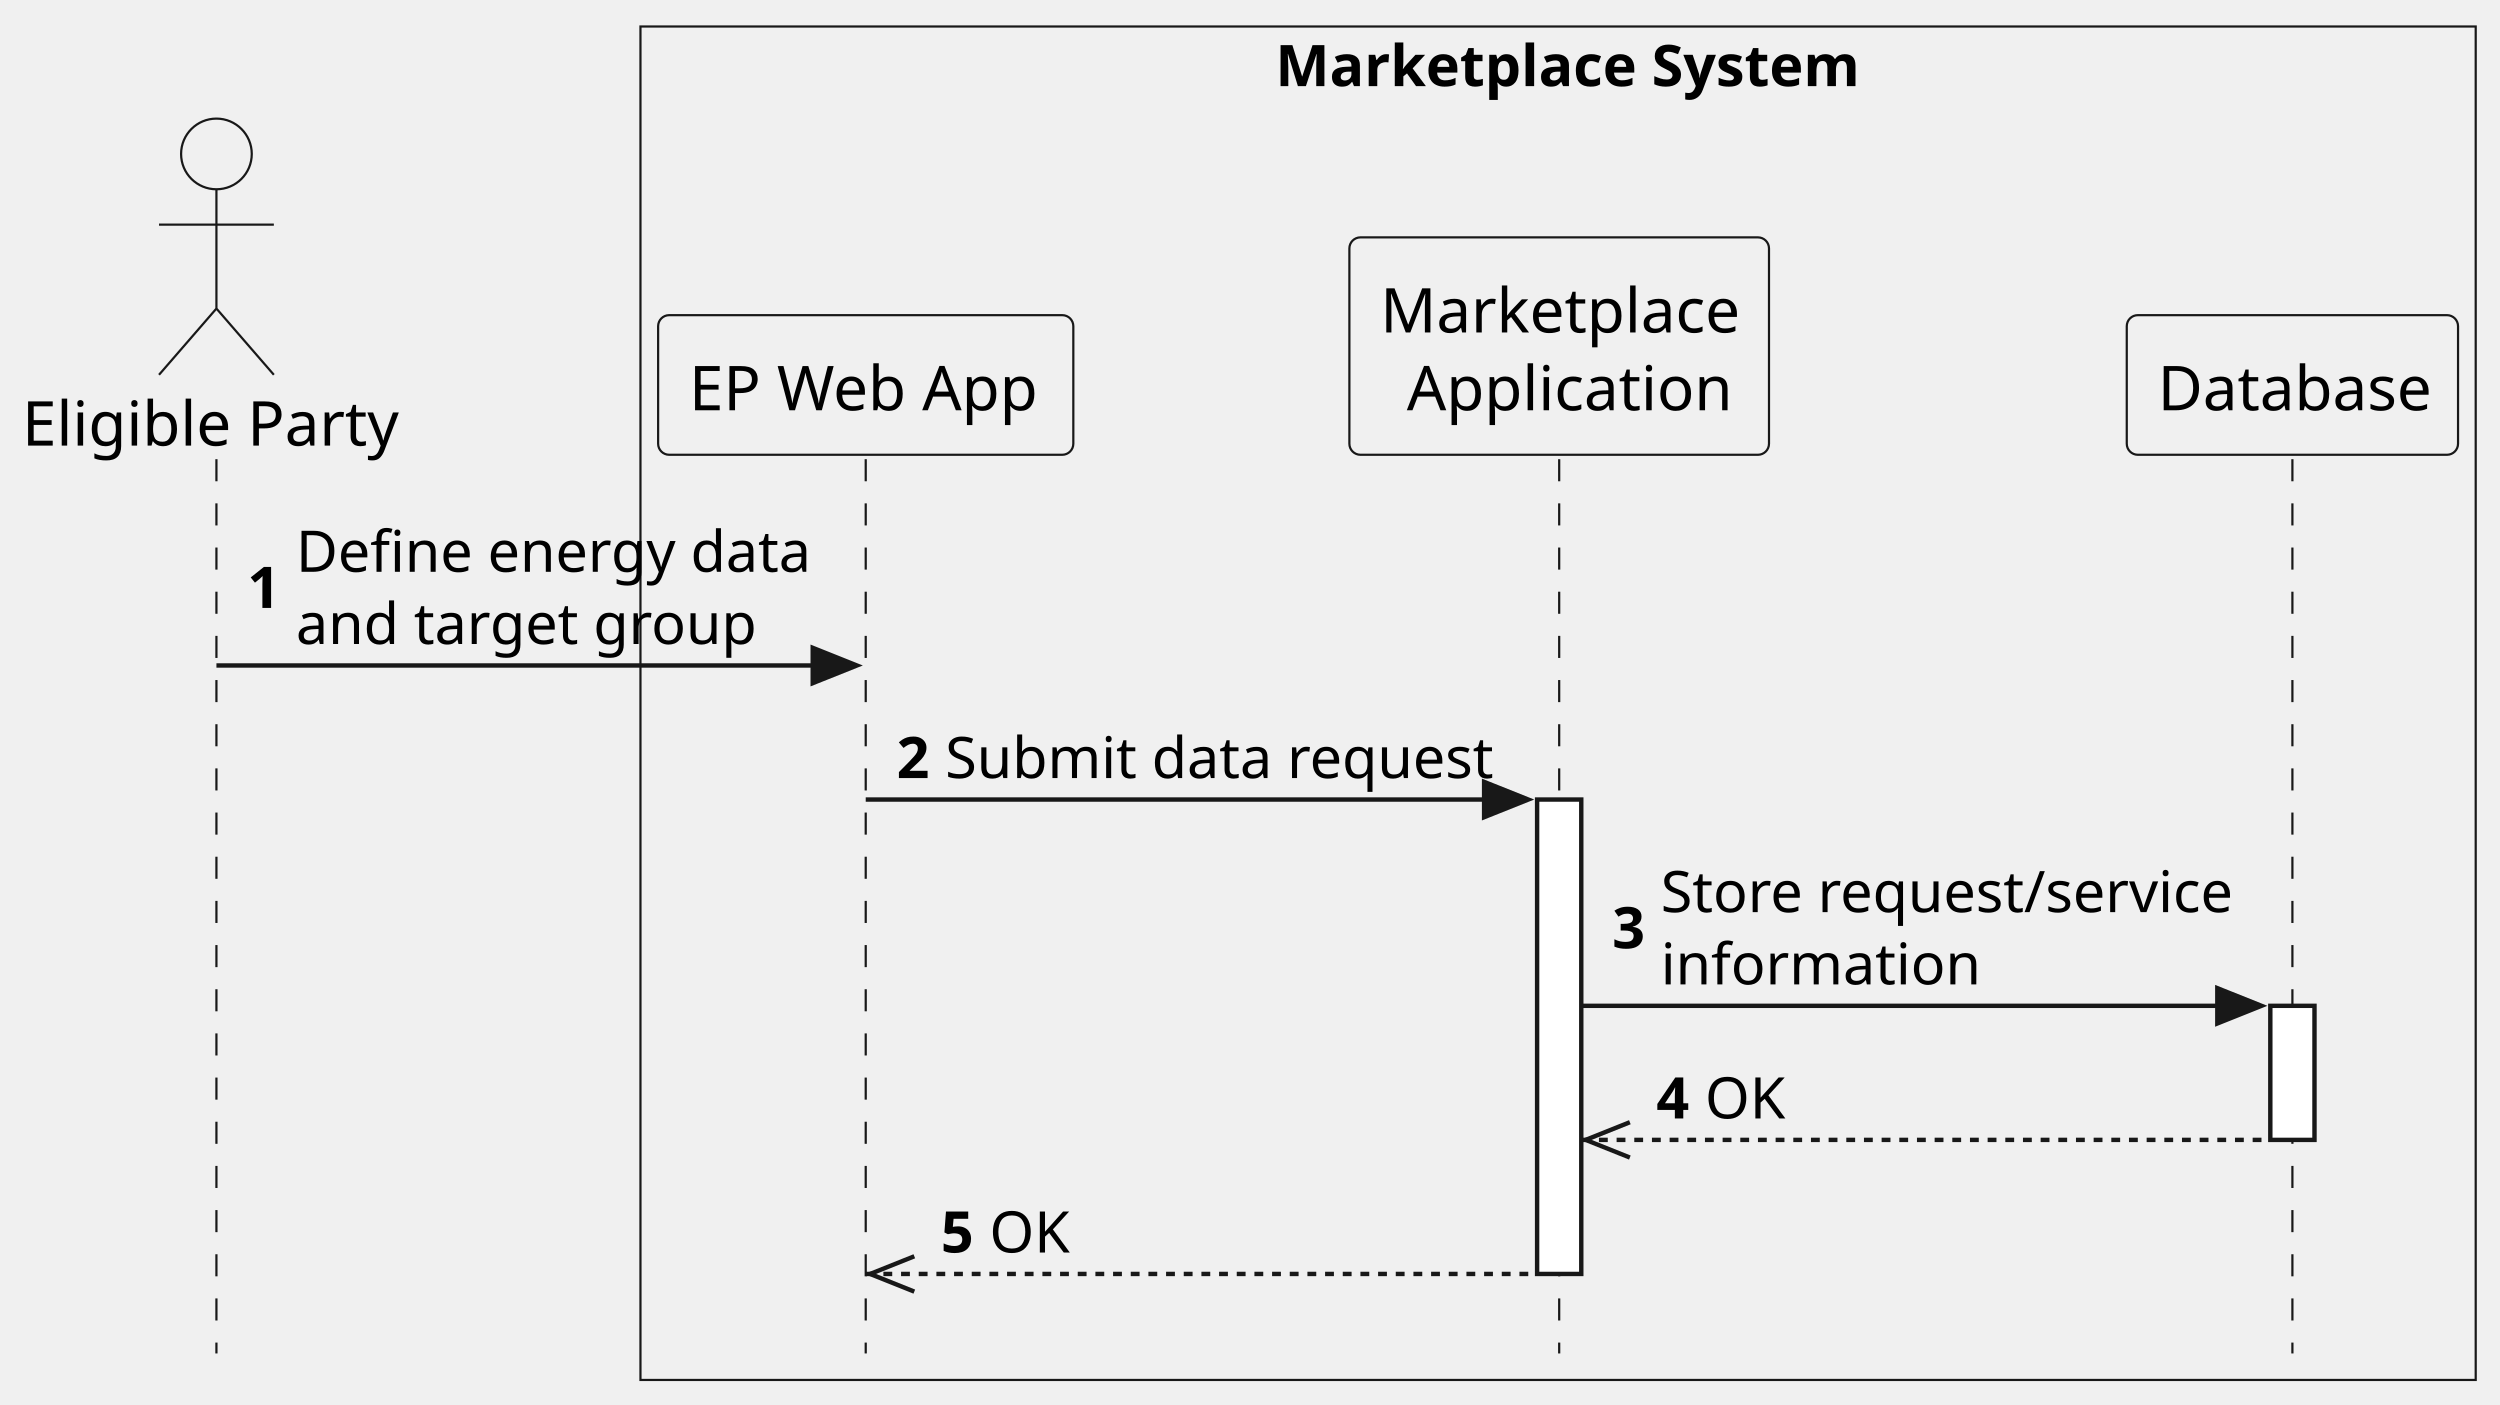
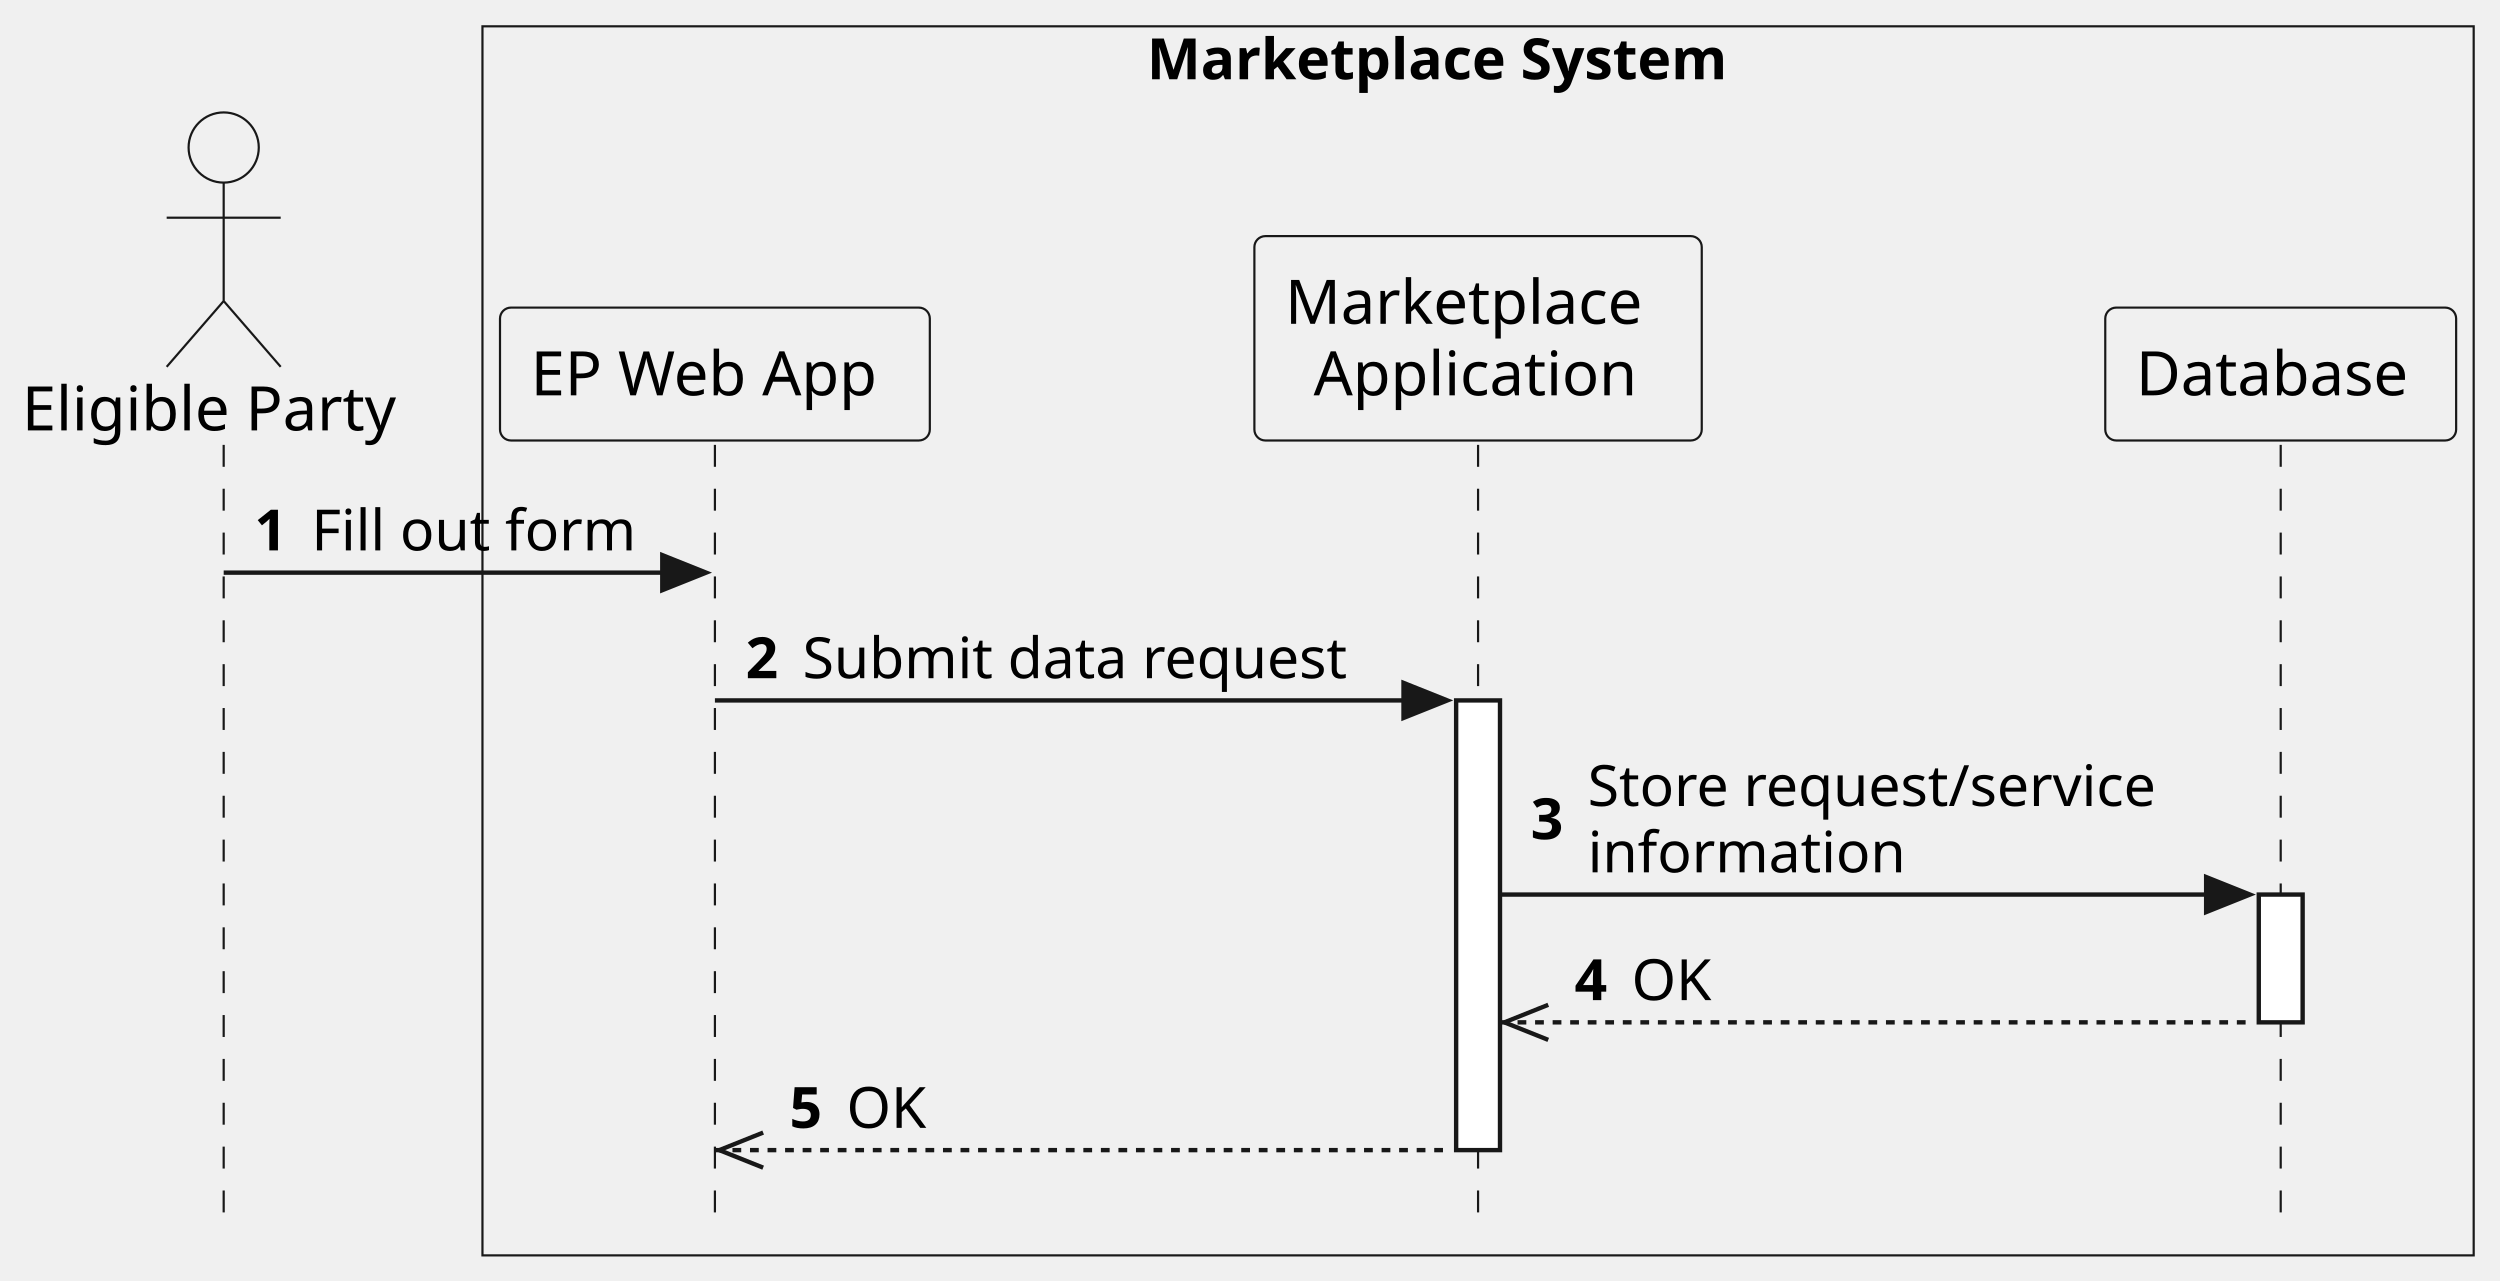
- <svg xmlns="http://www.w3.org/2000/svg" contentStyleType="text/css" height="318px" preserveAspectRatio="none" style="width:566px;height:318px;background:#FFFFFF;" version="1.1" viewBox="0 0 566 318" width="566px" zoomAndPan="magnify">
+ <svg xmlns="http://www.w3.org/2000/svg" contentStyleType="text/css" height="292px" preserveAspectRatio="none" style="width:570px;height:292px;background:#FFFFFF;" version="1.1" viewBox="0 0 570 292" width="570px" zoomAndPan="magnify">
  <defs />
  <g>
-     <rect fill="none" height="306.422" style="stroke:#181818;stroke-width:0.5;" width="415.5" x="145" y="6" />
-     <text fill="#000000" font-family="sans-serif" font-size="13" font-weight="bold" lengthAdjust="spacing" textLength="128" x="288.75" y="19.495">Marketplace System</text>
-     <line style="stroke:#181818;stroke-width:0.5;stroke-dasharray:5.0,5.0;" x1="49" x2="49" y1="103.961" y2="306.422" />
-     <line style="stroke:#181818;stroke-width:0.5;stroke-dasharray:5.0,5.0;" x1="196" x2="196" y1="103.961" y2="306.422" />
-     <line style="stroke:#181818;stroke-width:0.5;stroke-dasharray:5.0,5.0;" x1="353" x2="353" y1="103.961" y2="306.422" />
-     <rect fill="#FFFFFF" height="107.406" style="stroke:#181818;stroke-width:1.0;" width="10" x="348" y="181.016" />
-     <line style="stroke:#181818;stroke-width:0.5;stroke-dasharray:5.0,5.0;" x1="519" x2="519" y1="103.961" y2="306.422" />
-     <rect fill="#FFFFFF" height="30.352" style="stroke:#181818;stroke-width:1.0;" width="10" x="514" y="227.719" />
-     <text fill="#000000" font-family="sans-serif" font-size="14" lengthAdjust="spacing" textLength="82" x="5" y="100.885">Eligible Party</text>
-     <ellipse cx="49" cy="34.852" fill="none" rx="8" ry="8" style="stroke:#181818;stroke-width:0.5;" />
-     <path d="M49,42.852 L49,69.852 M36,50.852 L62,50.852 M49,69.852 L36,84.852 M49,69.852 L62,84.852 " fill="none" style="stroke:#181818;stroke-width:0.5;" />
-     <rect fill="none" height="31.609" rx="2.5" ry="2.5" style="stroke:#181818;stroke-width:0.5;" width="94" x="149" y="71.352" />
-     <text fill="#000000" font-family="sans-serif" font-size="14" lengthAdjust="spacing" textLength="80" x="156" y="92.885">EP Web App</text>
-     <rect fill="none" height="49.219" rx="2.5" ry="2.5" style="stroke:#181818;stroke-width:0.5;" width="95" x="305.5" y="53.742" />
-     <text fill="#000000" font-family="sans-serif" font-size="14" lengthAdjust="spacing" textLength="77" x="312.5" y="75.275">Marketplace</text>
-     <text fill="#000000" font-family="sans-serif" font-size="14" lengthAdjust="spacing" textLength="69" x="318.5" y="92.885">Application</text>
-     <rect fill="none" height="31.609" rx="2.5" ry="2.5" style="stroke:#181818;stroke-width:0.5;" width="75" x="481.5" y="71.352" />
-     <text fill="#000000" font-family="sans-serif" font-size="14" lengthAdjust="spacing" textLength="61" x="488.5" y="92.885">Database</text>
-     <polygon fill="#181818" points="184,146.664,194,150.664,184,154.664" style="stroke:#181818;stroke-width:1.0;" />
-     <line style="stroke:#181818;stroke-width:1.0;" x1="49" x2="190" y1="150.664" y2="150.664" />
-     <text fill="#000000" font-family="sans-serif" font-size="13" font-weight="bold" lengthAdjust="spacing" textLength="7" x="56" y="137.632">1</text>
-     <text fill="#000000" font-family="sans-serif" font-size="13" lengthAdjust="spacing" textLength="108" x="67" y="129.456">Define energy data</text>
-     <text fill="#000000" font-family="sans-serif" font-size="13" lengthAdjust="spacing" textLength="94" x="67" y="145.808">and target group</text>
-     <polygon fill="#181818" points="336,177.016,346,181.016,336,185.016" style="stroke:#181818;stroke-width:1.0;" />
-     <line style="stroke:#181818;stroke-width:1.0;" x1="196" x2="342" y1="181.016" y2="181.016" />
-     <text fill="#000000" font-family="sans-serif" font-size="13" font-weight="bold" lengthAdjust="spacing" textLength="7" x="203" y="176.159">2</text>
-     <text fill="#000000" font-family="sans-serif" font-size="13" lengthAdjust="spacing" textLength="117" x="214" y="176.159">Submit data request</text>
-     <polygon fill="#181818" points="502,223.719,512,227.719,502,231.719" style="stroke:#181818;stroke-width:1.0;" />
-     <line style="stroke:#181818;stroke-width:1.0;" x1="358" x2="508" y1="227.719" y2="227.719" />
-     <text fill="#000000" font-family="sans-serif" font-size="13" font-weight="bold" lengthAdjust="spacing" textLength="7" x="365" y="214.686">3</text>
-     <text fill="#000000" font-family="sans-serif" font-size="13" lengthAdjust="spacing" textLength="122" x="376" y="206.511">Store request/service</text>
-     <text fill="#000000" font-family="sans-serif" font-size="13" lengthAdjust="spacing" textLength="63" x="376" y="222.862">information</text>
-     <line style="stroke:#181818;stroke-width:1.0;" x1="359" x2="369" y1="258.07" y2="254.07" />
-     <line style="stroke:#181818;stroke-width:1.0;" x1="359" x2="369" y1="258.07" y2="262.07" />
-     <line style="stroke:#181818;stroke-width:1.0;stroke-dasharray:2.0,2.0;" x1="358" x2="513" y1="258.07" y2="258.07" />
-     <text fill="#000000" font-family="sans-serif" font-size="13" font-weight="bold" lengthAdjust="spacing" textLength="7" x="375" y="253.214">4</text>
-     <text fill="#000000" font-family="sans-serif" font-size="13" lengthAdjust="spacing" textLength="19" x="386" y="253.214">OK</text>
-     <line style="stroke:#181818;stroke-width:1.0;" x1="197" x2="207" y1="288.422" y2="284.422" />
-     <line style="stroke:#181818;stroke-width:1.0;" x1="197" x2="207" y1="288.422" y2="292.422" />
-     <line style="stroke:#181818;stroke-width:1.0;stroke-dasharray:2.0,2.0;" x1="196" x2="347" y1="288.422" y2="288.422" />
-     <text fill="#000000" font-family="sans-serif" font-size="13" font-weight="bold" lengthAdjust="spacing" textLength="7" x="213" y="283.565">5</text>
-     <text fill="#000000" font-family="sans-serif" font-size="13" lengthAdjust="spacing" textLength="19" x="224" y="283.565">OK</text>
+     <rect fill="none" height="280.227" style="stroke:#181818;stroke-width:0.5;" width="454" x="110" y="6" />
+     <text fill="#000000" font-family="sans-serif" font-size="13" font-weight="bold" lengthAdjust="spacing" textLength="151" x="261.5" y="18.067">Marketplace System</text>
+     <line style="stroke:#181818;stroke-width:0.5;stroke-dasharray:5.0,5.0;" x1="51" x2="51" y1="101.43" y2="280.227" />
+     <line style="stroke:#181818;stroke-width:0.5;stroke-dasharray:5.0,5.0;" x1="163" x2="163" y1="101.43" y2="280.227" />
+     <line style="stroke:#181818;stroke-width:0.5;stroke-dasharray:5.0,5.0;" x1="337" x2="337" y1="101.43" y2="280.227" />
+     <rect fill="#FFFFFF" height="102.531" style="stroke:#181818;stroke-width:1.0;" width="10" x="332" y="159.695" />
+     <line style="stroke:#181818;stroke-width:0.5;stroke-dasharray:5.0,5.0;" x1="520" x2="520" y1="101.43" y2="280.227" />
+     <rect fill="#FFFFFF" height="29.133" style="stroke:#181818;stroke-width:1.0;" width="10" x="515" y="203.961" />
+     <text fill="#000000" font-family="sans-serif" font-size="14" lengthAdjust="spacing" textLength="86" x="5" y="98.128">Eligible Party</text>
+     <ellipse cx="51" cy="33.633" fill="none" rx="8" ry="8" style="stroke:#181818;stroke-width:0.5;" />
+     <path d="M51,41.633 L51,68.633 M38,49.633 L64,49.633 M51,68.633 L38,83.633 M51,68.633 L64,83.633 " fill="none" style="stroke:#181818;stroke-width:0.5;" />
+     <rect fill="none" height="30.297" rx="2.5" ry="2.5" style="stroke:#181818;stroke-width:0.5;" width="98" x="114" y="70.133" />
+     <text fill="#000000" font-family="sans-serif" font-size="14" lengthAdjust="spacing" textLength="84" x="121" y="90.128">EP Web App</text>
+     <rect fill="none" height="46.594" rx="2.5" ry="2.5" style="stroke:#181818;stroke-width:0.5;" width="102" x="286" y="53.836" />
+     <text fill="#000000" font-family="sans-serif" font-size="14" lengthAdjust="spacing" textLength="84" x="293" y="73.831">Marketplace</text>
+     <text fill="#000000" font-family="sans-serif" font-size="14" lengthAdjust="spacing" textLength="75" x="299.5" y="90.128">Application</text>
+     <rect fill="none" height="30.297" rx="2.5" ry="2.5" style="stroke:#181818;stroke-width:0.5;" width="80" x="480" y="70.133" />
+     <text fill="#000000" font-family="sans-serif" font-size="14" lengthAdjust="spacing" textLength="66" x="487" y="90.128">Database</text>
+     <polygon fill="#181818" points="151,126.562,161,130.562,151,134.562" style="stroke:#181818;stroke-width:1.0;" />
+     <line style="stroke:#181818;stroke-width:1.0;" x1="51" x2="157" y1="130.562" y2="130.562" />
+     <text fill="#000000" font-family="sans-serif" font-size="13" font-weight="bold" lengthAdjust="spacing" textLength="9" x="58" y="125.497">1</text>
+     <text fill="#000000" font-family="sans-serif" font-size="13" lengthAdjust="spacing" textLength="75" x="71" y="125.497">Fill out form</text>
+     <polygon fill="#181818" points="320,155.695,330,159.695,320,163.695" style="stroke:#181818;stroke-width:1.0;" />
+     <line style="stroke:#181818;stroke-width:1.0;" x1="163" x2="326" y1="159.695" y2="159.695" />
+     <text fill="#000000" font-family="sans-serif" font-size="13" font-weight="bold" lengthAdjust="spacing" textLength="9" x="170" y="154.629">2</text>
+     <text fill="#000000" font-family="sans-serif" font-size="13" lengthAdjust="spacing" textLength="132" x="183" y="154.629">Submit data request</text>
+     <polygon fill="#181818" points="503,199.961,513,203.961,503,207.961" style="stroke:#181818;stroke-width:1.0;" />
+     <line style="stroke:#181818;stroke-width:1.0;" x1="342" x2="509" y1="203.961" y2="203.961" />
+     <text fill="#000000" font-family="sans-serif" font-size="13" font-weight="bold" lengthAdjust="spacing" textLength="9" x="349" y="191.329">3</text>
+     <text fill="#000000" font-family="sans-serif" font-size="13" lengthAdjust="spacing" textLength="137" x="362" y="183.762">Store request/service</text>
+     <text fill="#000000" font-family="sans-serif" font-size="13" lengthAdjust="spacing" textLength="73" x="362" y="198.895">information</text>
+     <line style="stroke:#181818;stroke-width:1.0;" x1="343" x2="353" y1="233.094" y2="229.094" />
+     <line style="stroke:#181818;stroke-width:1.0;" x1="343" x2="353" y1="233.094" y2="237.094" />
+     <line style="stroke:#181818;stroke-width:1.0;stroke-dasharray:2.0,2.0;" x1="342" x2="514" y1="233.094" y2="233.094" />
+     <text fill="#000000" font-family="sans-serif" font-size="13" font-weight="bold" lengthAdjust="spacing" textLength="9" x="359" y="228.028">4</text>
+     <text fill="#000000" font-family="sans-serif" font-size="13" lengthAdjust="spacing" textLength="18" x="372" y="228.028">OK</text>
+     <line style="stroke:#181818;stroke-width:1.0;" x1="164" x2="174" y1="262.227" y2="258.227" />
+     <line style="stroke:#181818;stroke-width:1.0;" x1="164" x2="174" y1="262.227" y2="266.227" />
+     <line style="stroke:#181818;stroke-width:1.0;stroke-dasharray:2.0,2.0;" x1="163" x2="331" y1="262.227" y2="262.227" />
+     <text fill="#000000" font-family="sans-serif" font-size="13" font-weight="bold" lengthAdjust="spacing" textLength="9" x="180" y="257.161">5</text>
+     <text fill="#000000" font-family="sans-serif" font-size="13" lengthAdjust="spacing" textLength="18" x="193" y="257.161">OK</text>
  </g>
</svg>
